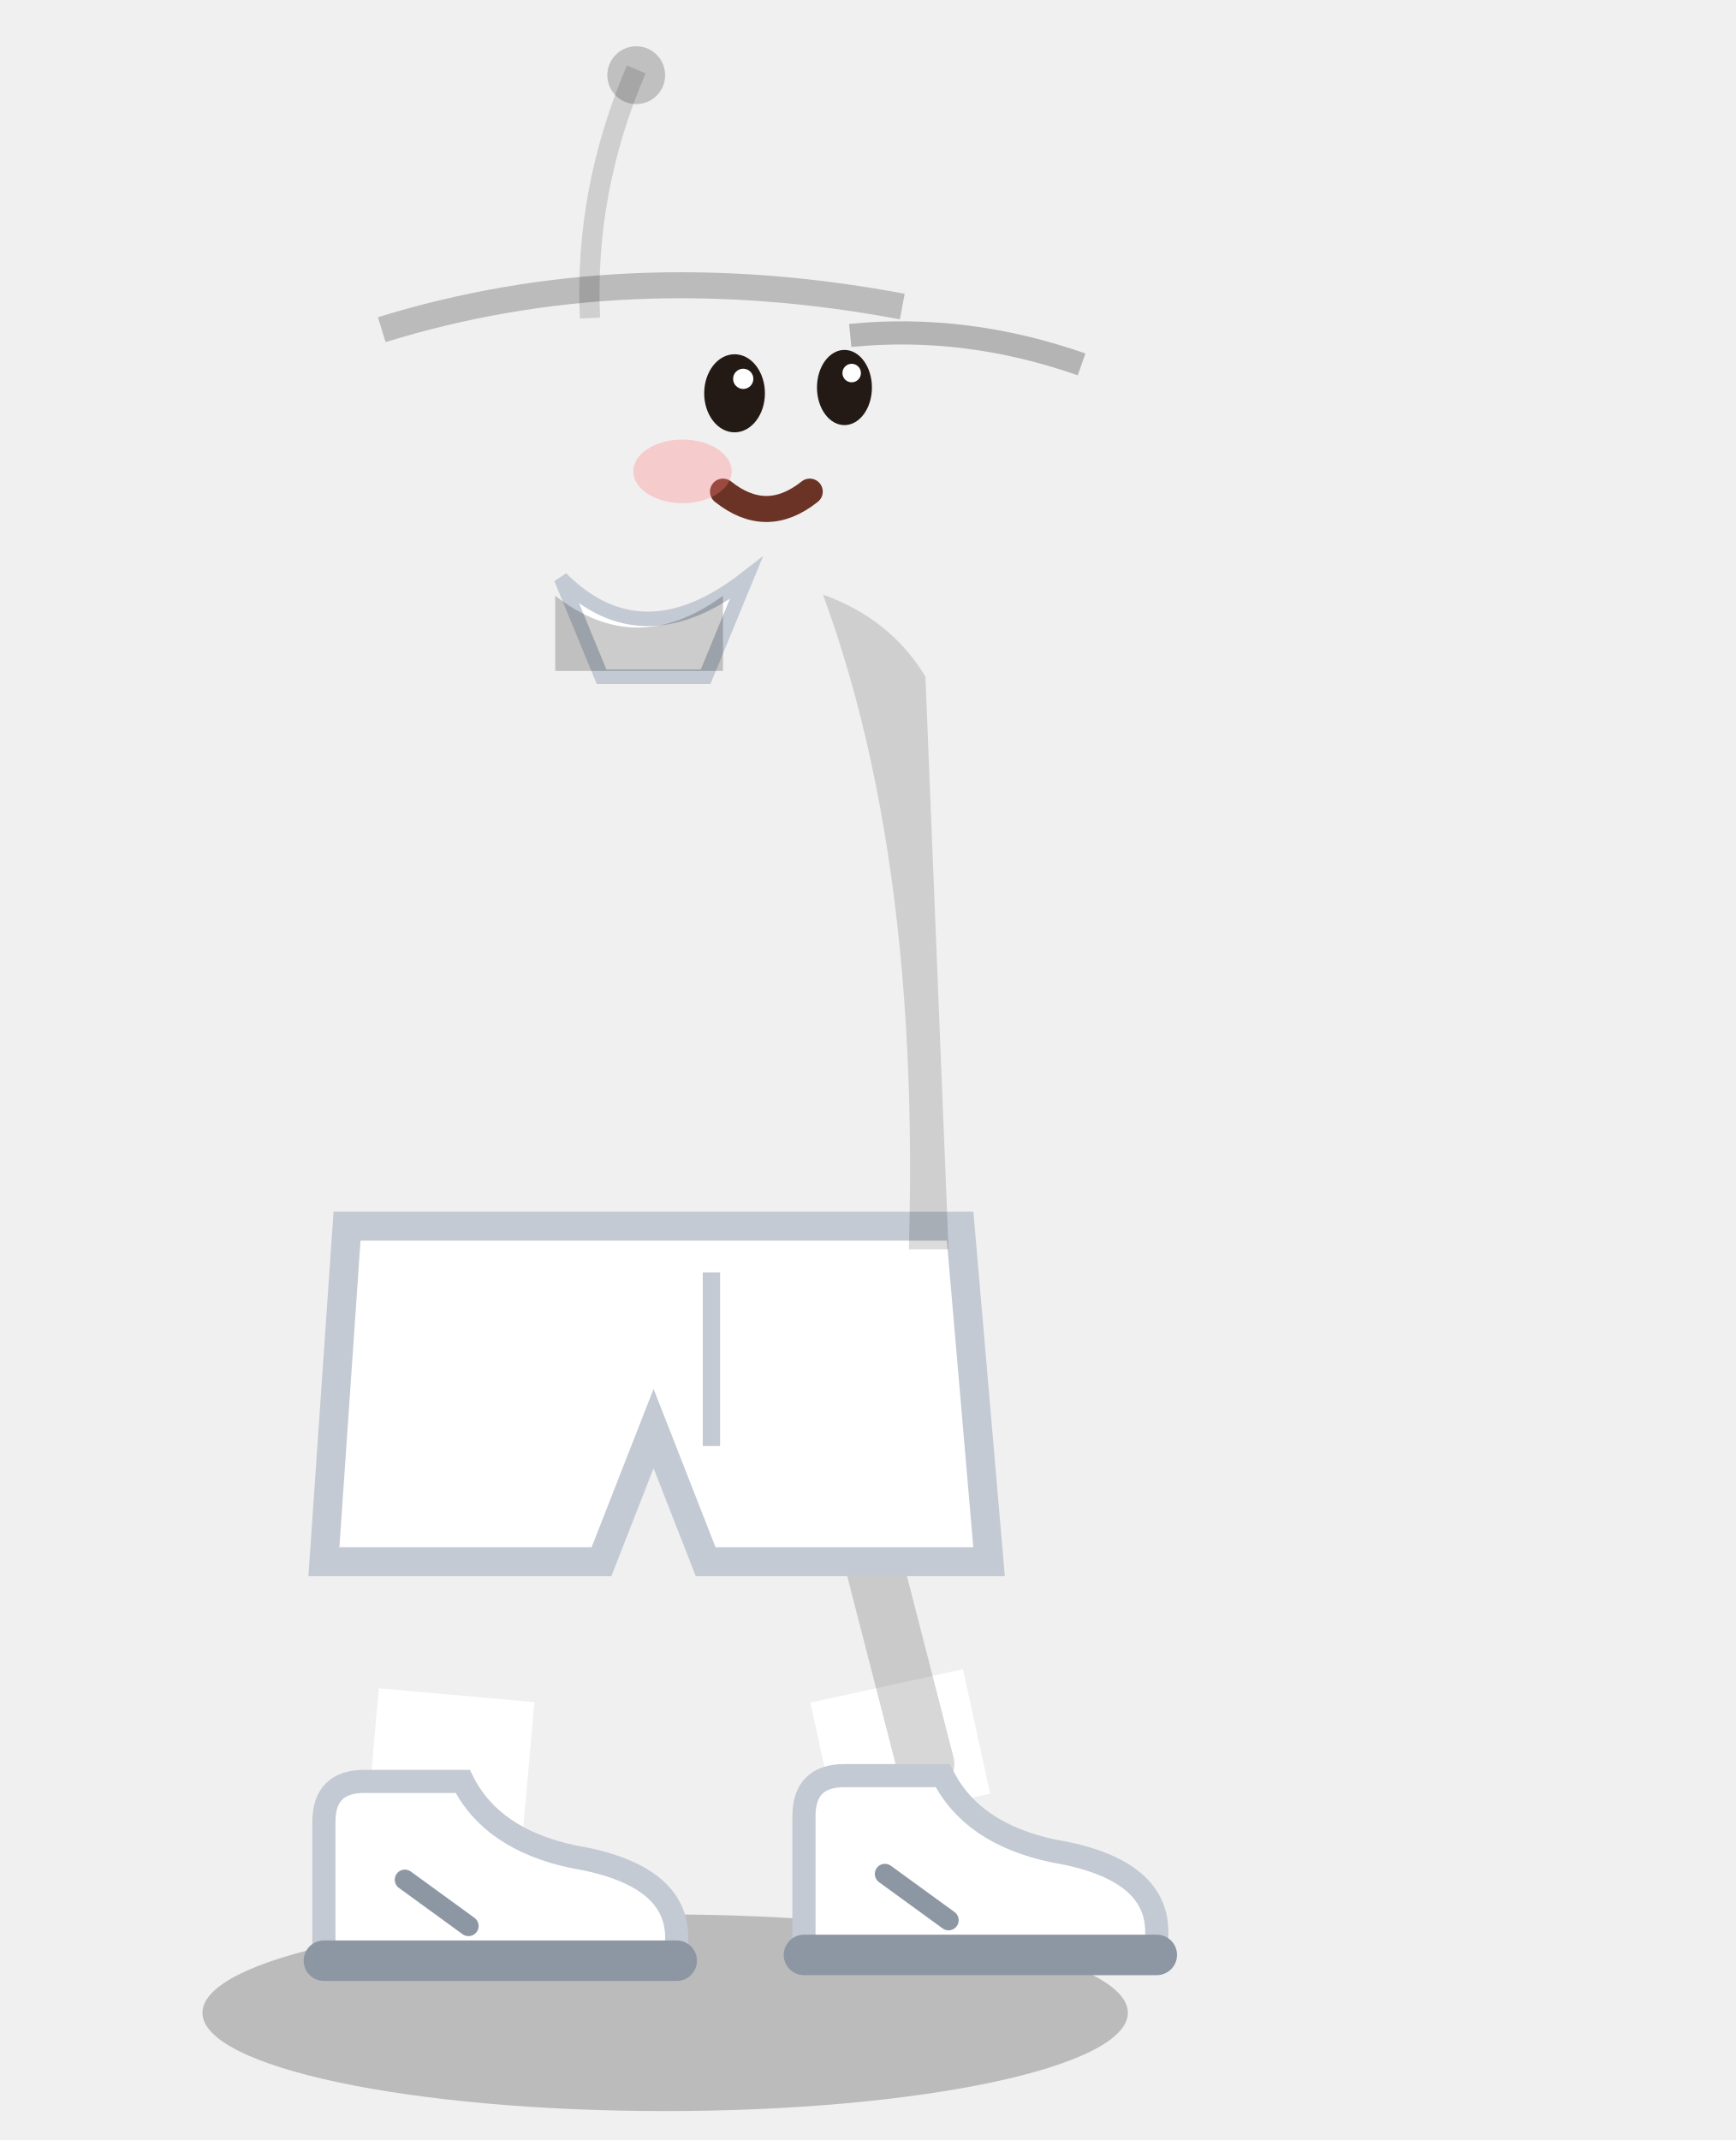
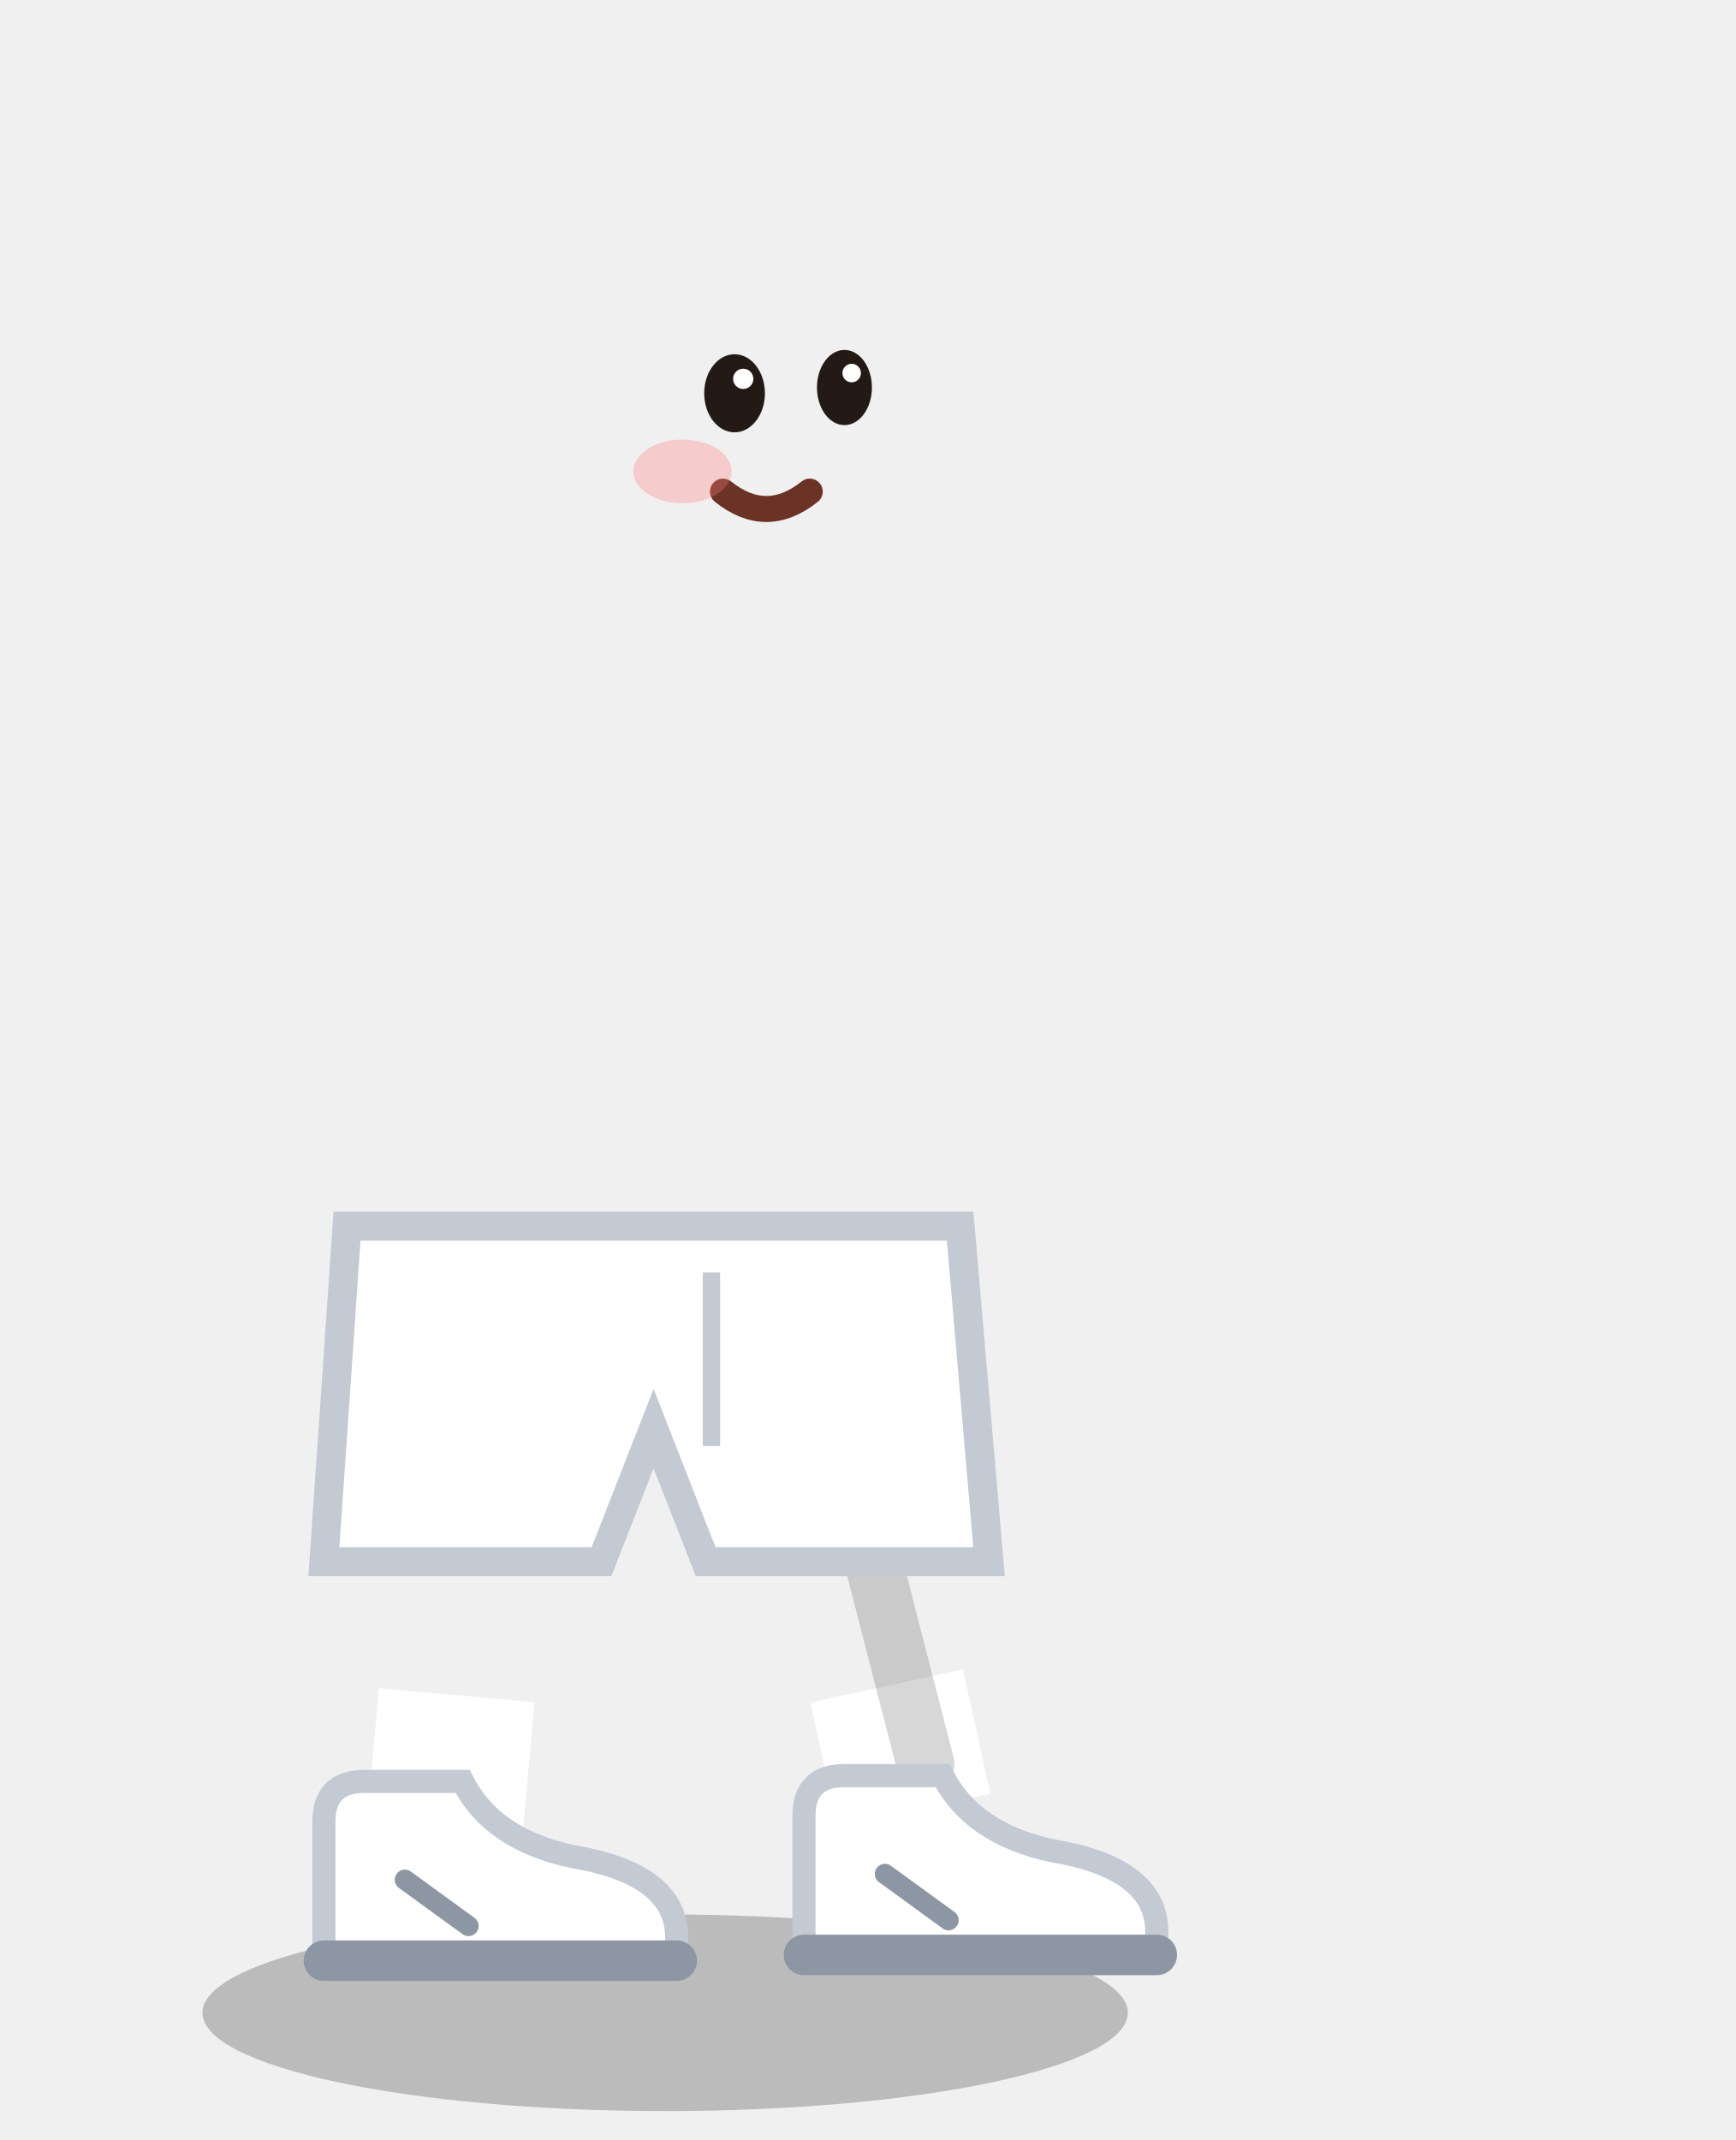
<svg xmlns="http://www.w3.org/2000/svg" width="60" height="74" viewBox="0 0 60 74">
  <ellipse cx="23" cy="69.6" rx="16" ry="3.4" fill="#000000" opacity=".22" />
  <path d="M15.79 58.62L15.40 63.00" stroke="#ffffff" stroke-width="5.4" stroke-linecap="butt" />
  <path d="M30.66 58.30L31.60 62.60" stroke="#ffffff" stroke-width="5.4" stroke-linecap="butt" />
  <path d="M27.2 46L30.2 54L32 61" fill="none" stroke="#000000" stroke-opacity=".16" stroke-width="2" stroke-linecap="round" />
  <path d="M11.2 63.0q0-1.4 1.4-1.4h3.4q1 2 3.8 2.6q3.6.6 3.6 2.8v.6h-12.2z" fill="#ffffff" stroke="#c3cad3" stroke-width=".8" />
  <path d="M11.2 67.8h12.2" stroke="#8d97a3" stroke-width="1.4" stroke-linecap="round" />
  <path d="M14.0 65.0l2.2 1.6" stroke="#8d97a3" stroke-width=".7" stroke-linecap="round" />
  <path d="M27.8 62.8q0-1.4 1.4-1.4h3.4q1 2 3.8 2.6q3.6.6 3.6 2.8v.6h-12.2z" fill="#ffffff" stroke="#c3cad3" stroke-width=".8" />
  <path d="M27.8 67.6h12.2" stroke="#8d97a3" stroke-width="1.4" stroke-linecap="round" />
  <path d="M30.6 64.8l2.2 1.6" stroke="#8d97a3" stroke-width=".7" stroke-linecap="round" />
  <path d="M12 42.4h21.2l1 11.6h-9.8l-1.8-4.6l-1.8 4.6H11.2z" fill="#ffffff" stroke="#c3cad3" stroke-width="1" />
  <path d="M24.6 44v6" stroke="#c3cad3" stroke-width=".6" />
-   <clipPath id="torso-man">
-     <path d="M12.8 23.6q2-3.2 6.6-3.6q3.4 1.6 6.4 0q4.4.4 6.2 3.4l.8 19.8H12.2z" />
-   </clipPath>
-   <path clip-path="url(#torso-man)" d="M27.4 18q4.6 10 4 26H40V18z" fill="#000000" opacity=".14" />
-   <path d="M19.4 20q2.8 2.8 6.4 0l-1.4 3.4h-3.6z" fill="#ffffff" stroke="#c3cad3" stroke-width=".5" />
-   <path d="M19.2 20.6q2.8 2.2 5.8 0v2.6h-5.8z" fill="#000000" opacity=".2" />
  <ellipse cx="25.4" cy="13.6" rx="1.05" ry="1.35" fill="#241a15" />
  <ellipse cx="29.2" cy="13.4" rx=".95" ry="1.3" fill="#241a15" />
  <circle cx="25.7" cy="13.1" r=".35" fill="#fff" />
  <circle cx="29.45" cy="12.9" r=".32" fill="#fff" />
  <path d="M25 17q1.5 1.2 3 0" fill="none" stroke="#6b3326" stroke-width=".9" stroke-linecap="round" />
  <ellipse cx="23.6" cy="16.3" rx="1.7" ry="1.1" fill="#ff7a7a" opacity=".32" />
-   <path d="M13.2 11.4q8.4-2.6 18-.8" fill="none" stroke="#000000" stroke-opacity=".22" stroke-width=".9" />
-   <path d="M22 2.4q-1.8 4.2-1.6 8.6" fill="none" stroke="#000000" stroke-opacity=".14" stroke-width=".7" />
-   <circle cx="22" cy="2.6" r="1" fill="#000000" fill-opacity=".2" />
-   <path d="M29.4 11.6q4-.4 8 1" fill="none" stroke="#000000" stroke-opacity=".25" stroke-width=".8" />
</svg>
